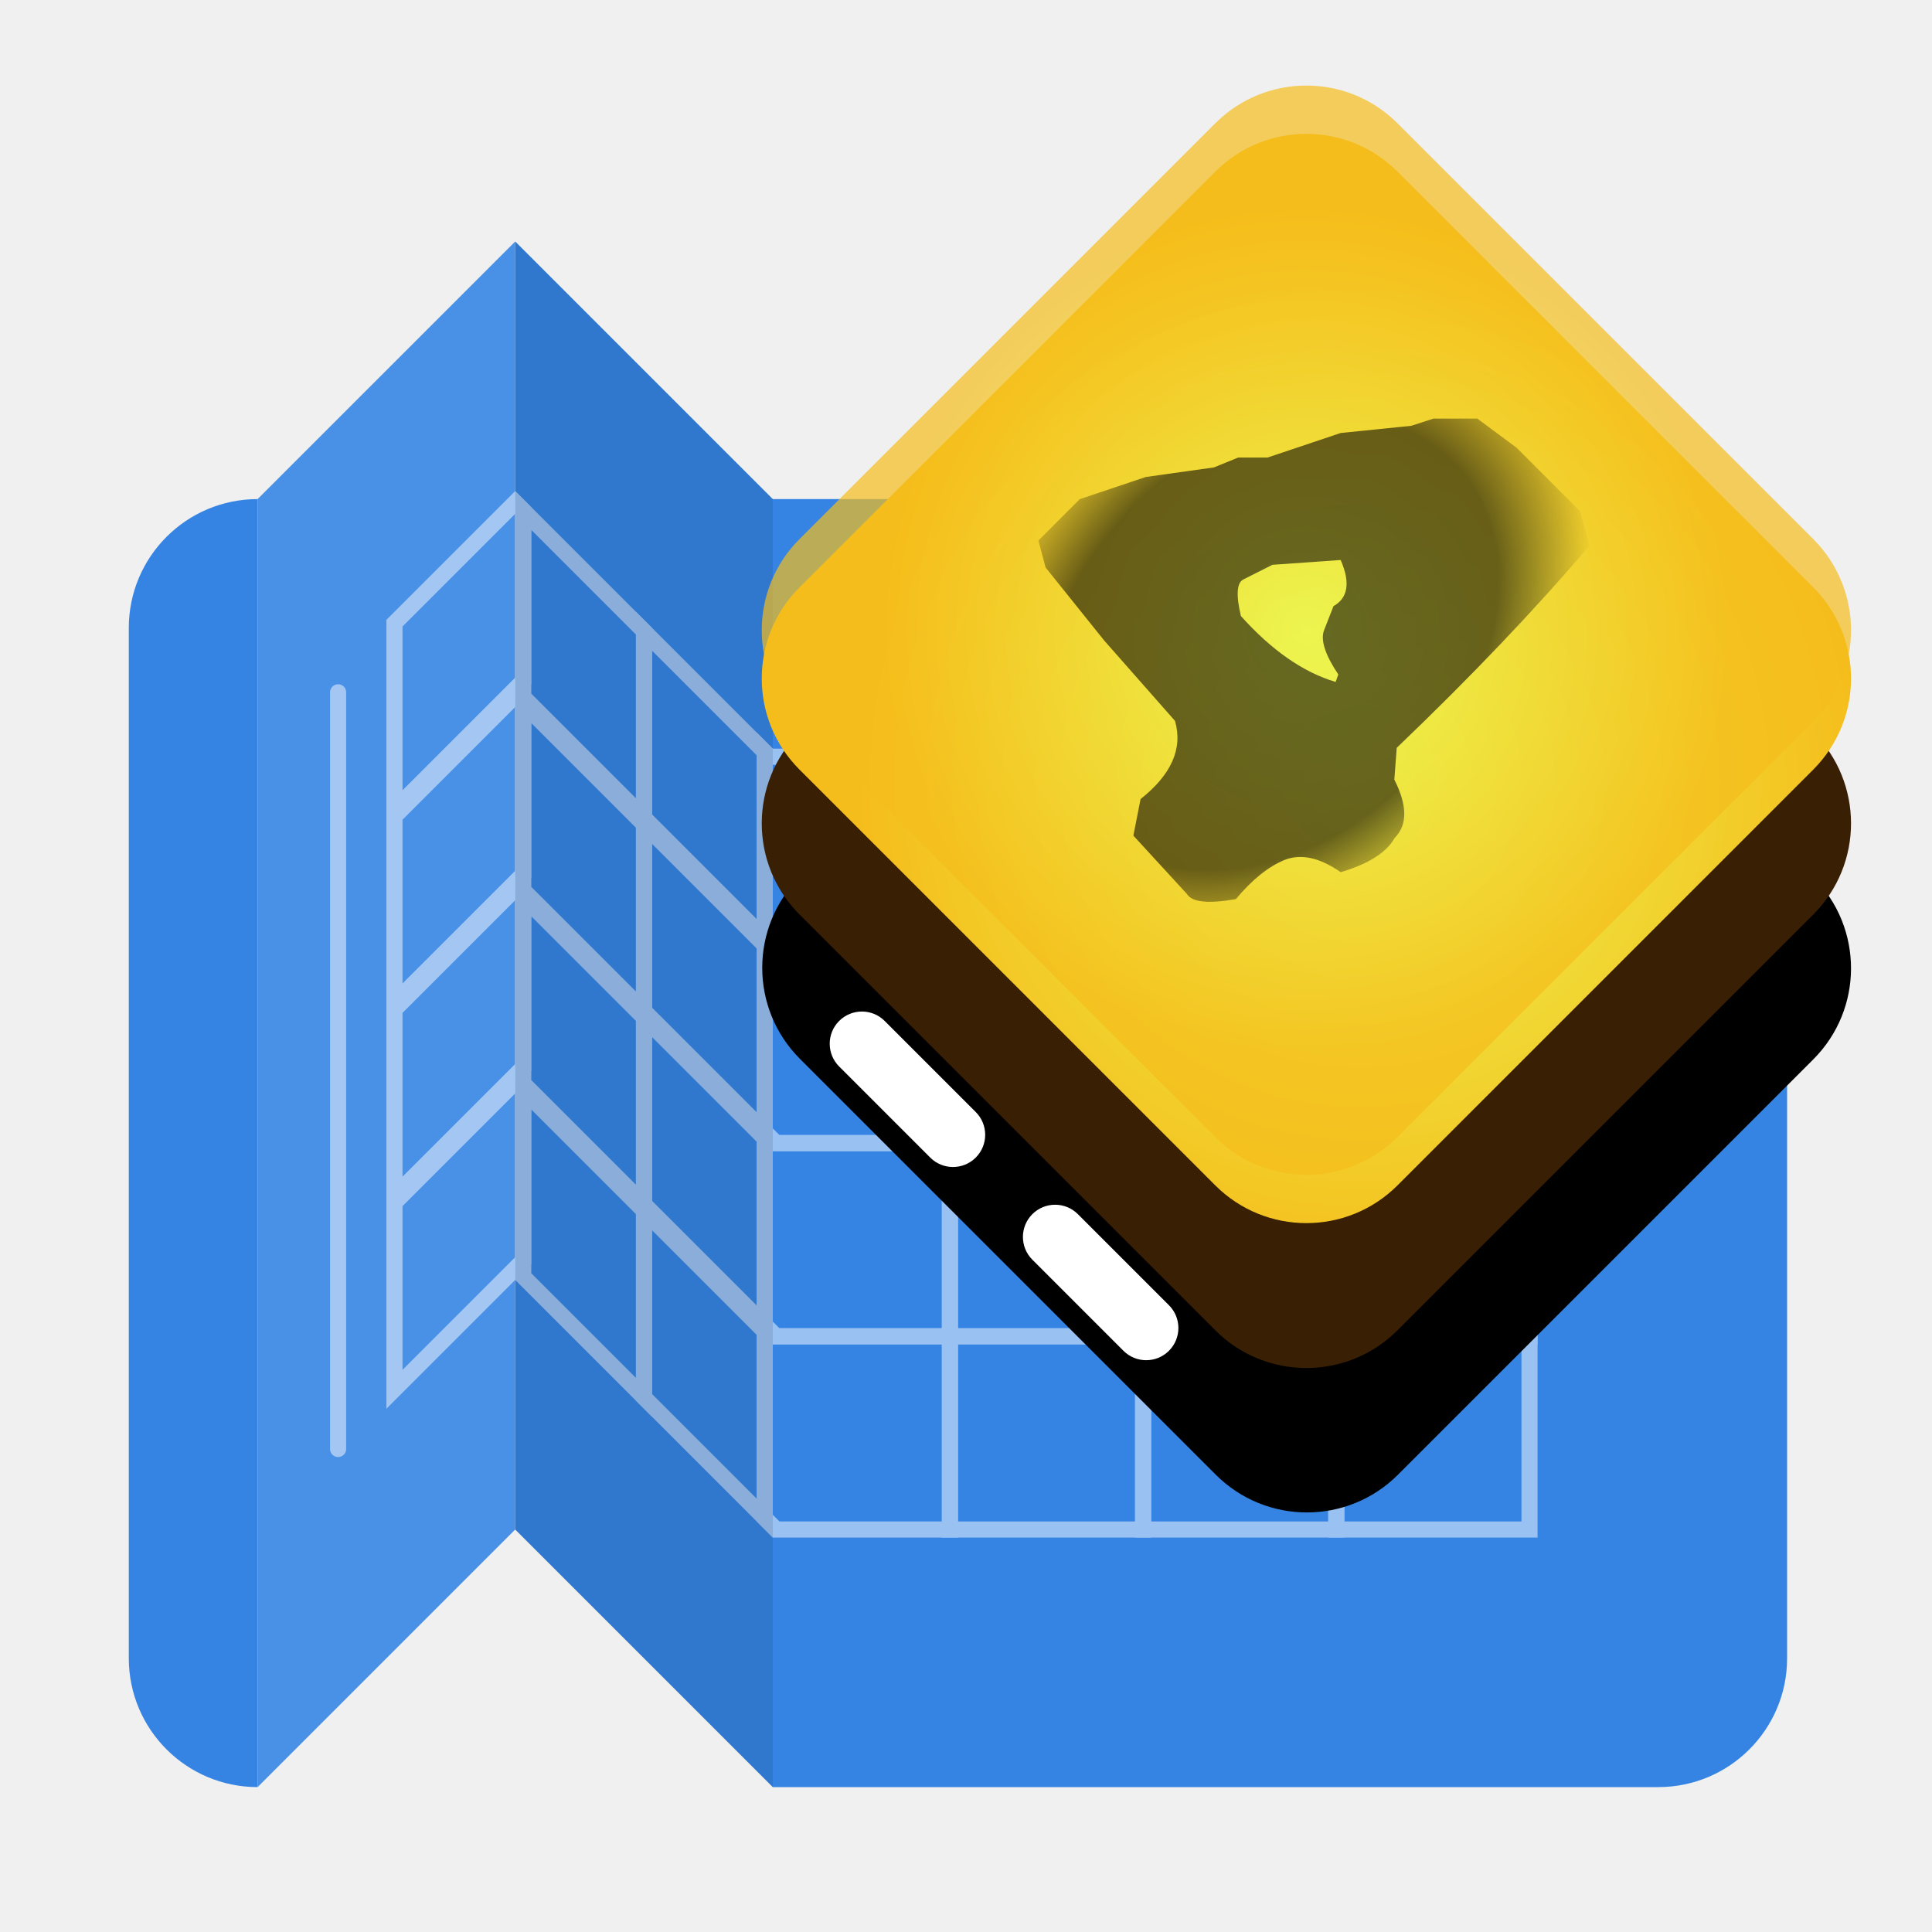
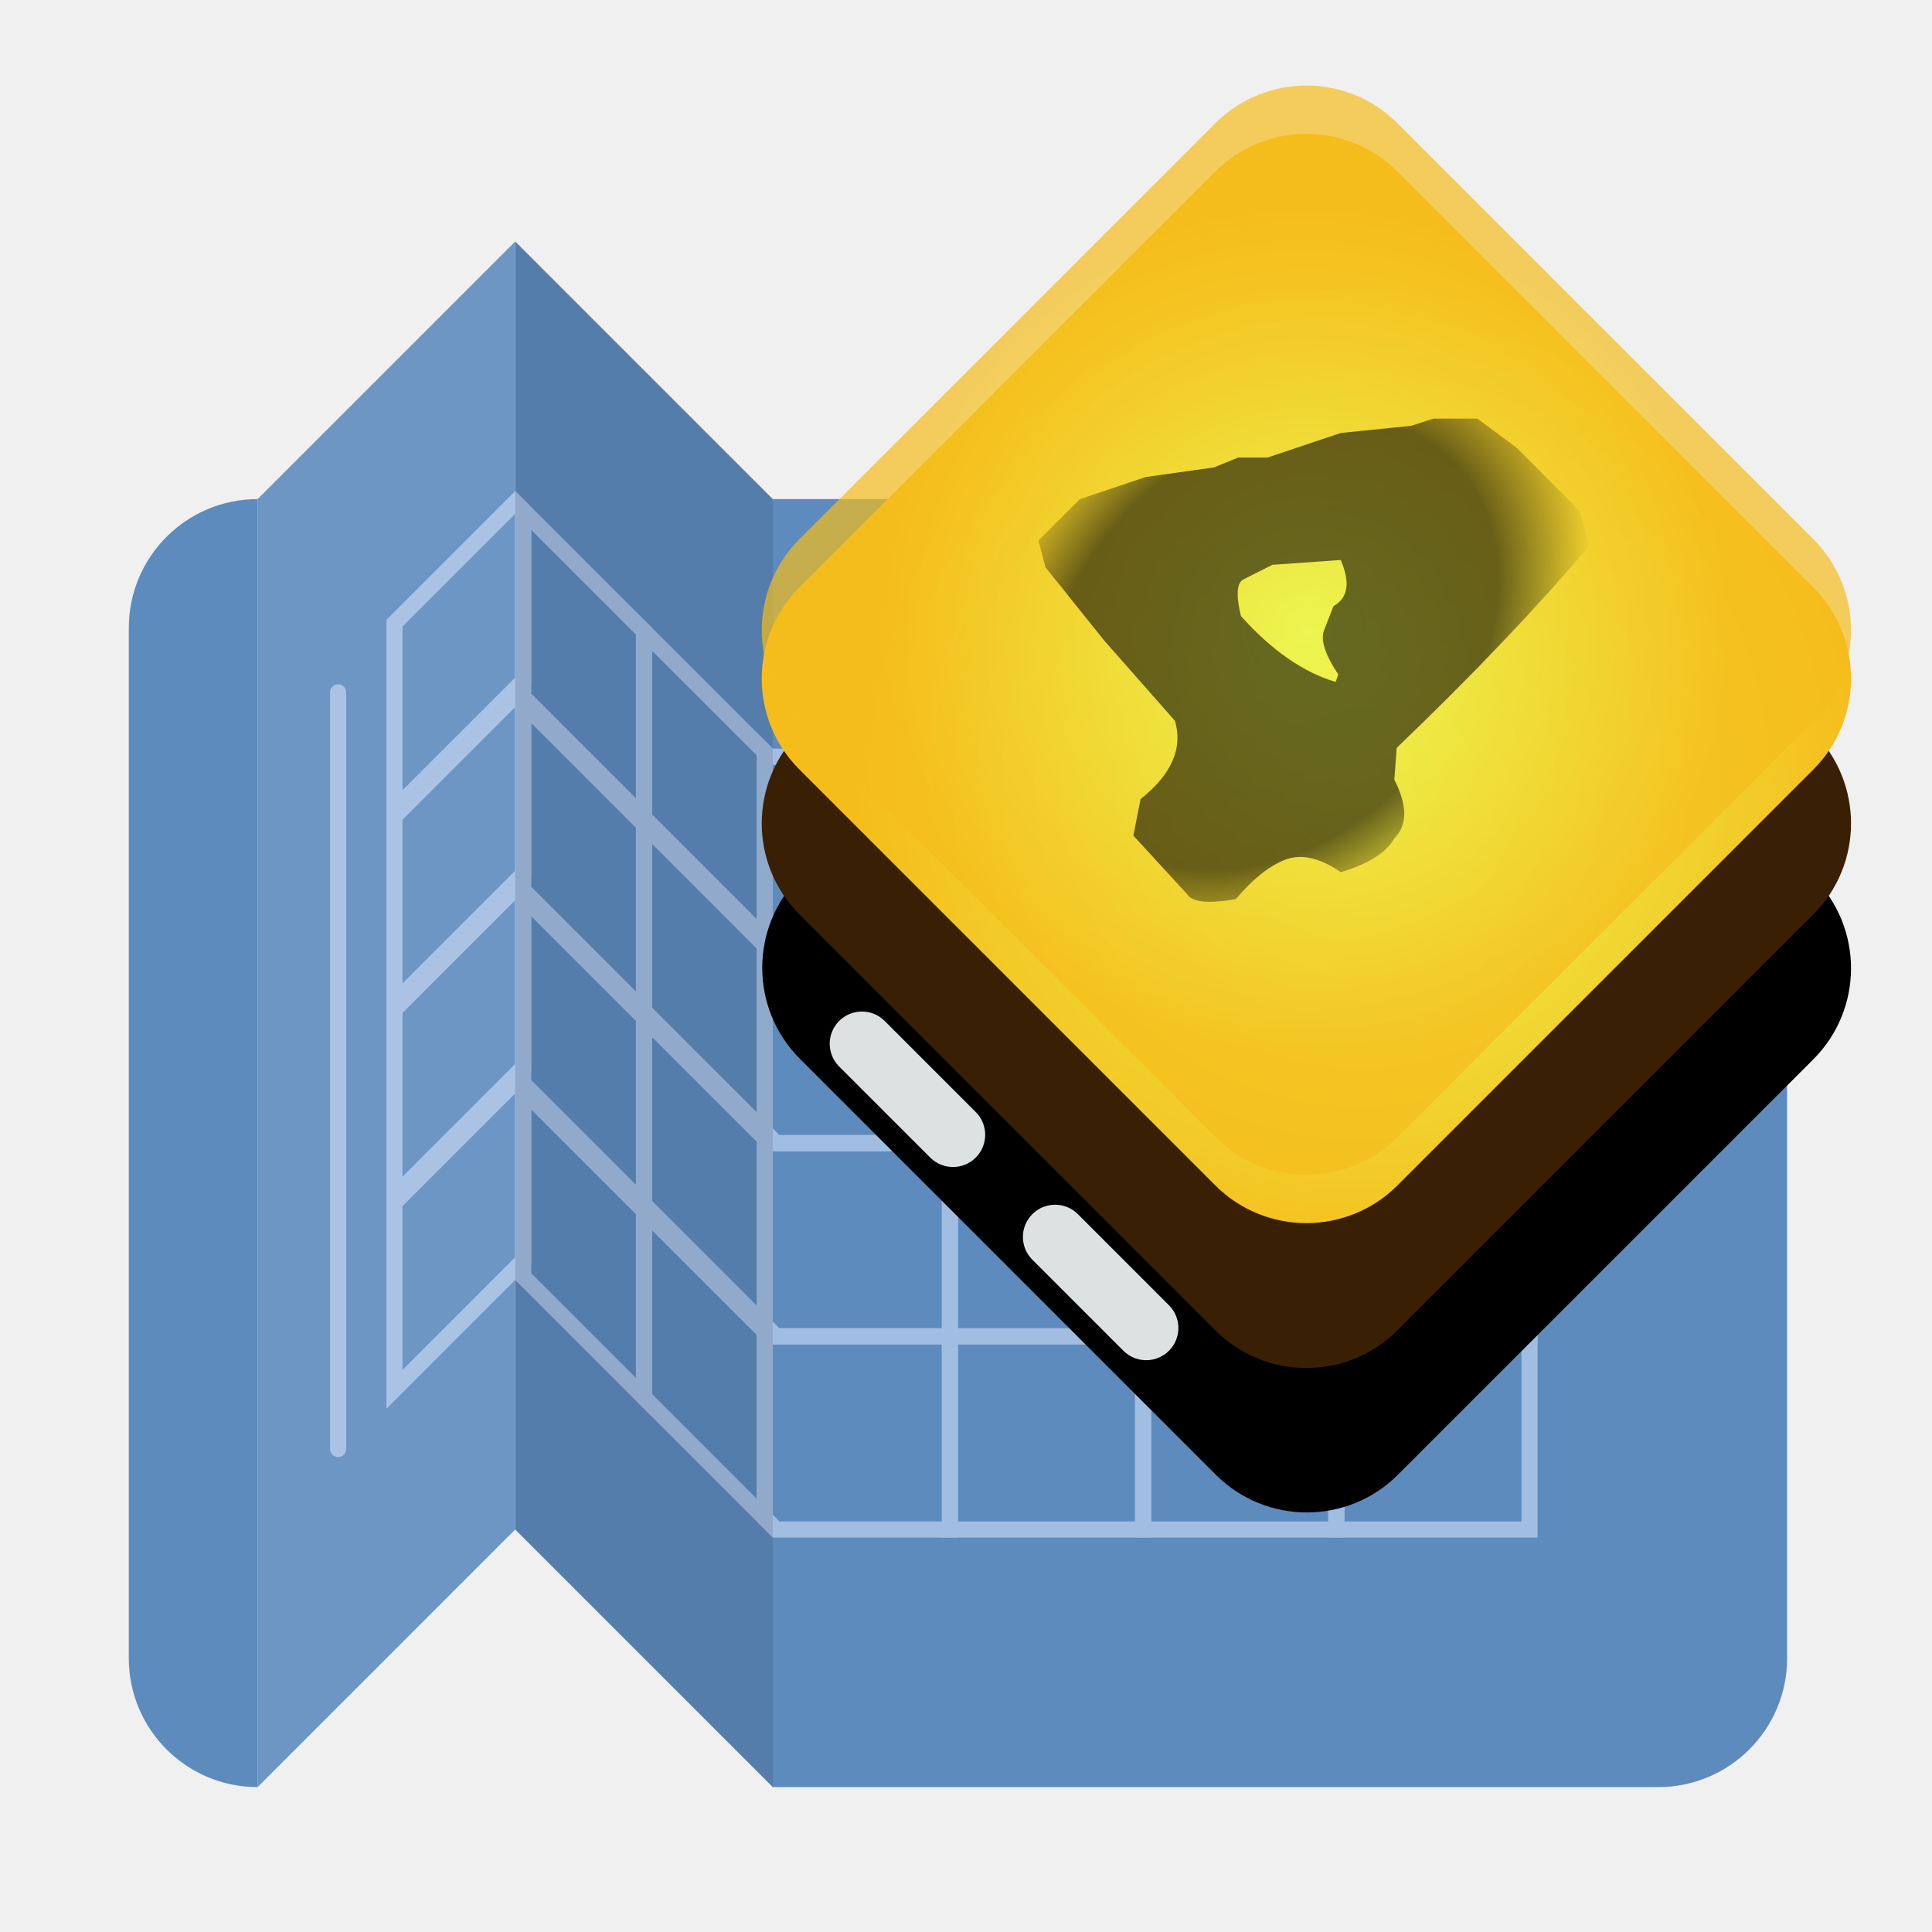
<svg xmlns="http://www.w3.org/2000/svg" width="120" height="120" viewBox="0 0 120 120" fill="none">
-   <path d="M48 31H103C107.418 31 111 34.582 111 39V103C111 107.418 107.418 111 103 111H48V31Z" fill="#3584E4" />
-   <path d="M32 15L48 31V111L32 95V15Z" fill="#3584E4" />
-   <path d="M32 15L16 31V111L32 95V15Z" fill="#3584E4" />
-   <path d="M8 39C8 34.582 11.582 31 16 31V31V111V111C11.582 111 8 107.418 8 103V39Z" fill="#3584E4" />
-   <rect x="83" y="83" width="12" height="12" stroke="#99C1F1" />
-   <rect x="83" y="71" width="12" height="12" stroke="#99C1F1" />
-   <rect x="83" y="59" width="12" height="12" stroke="#99C1F1" />
-   <rect x="83" y="47" width="12" height="12" stroke="#99C1F1" />
-   <rect x="71" y="83" width="12" height="12" stroke="#99C1F1" />
-   <rect x="71" y="71" width="12" height="12" stroke="#99C1F1" />
-   <rect x="71" y="59" width="12" height="12" stroke="#99C1F1" />
-   <rect x="71" y="47" width="12" height="12" stroke="#99C1F1" />
-   <rect x="59" y="83" width="12" height="12" stroke="#99C1F1" />
-   <rect x="59" y="71" width="12" height="12" stroke="#99C1F1" />
-   <rect x="59" y="59" width="12" height="12" stroke="#99C1F1" />
-   <rect x="59" y="47" width="12" height="12" stroke="#99C1F1" />
-   <path d="M47.646 82.854L47.793 83H48H59V95H48.207L47.5 94.293V82.707L47.646 82.854Z" stroke="#99C1F1" />
-   <path d="M40 86.793V75.207L47.5 82.707V94.293L40 86.793Z" stroke="#99C1F1" />
-   <path d="M32.5 79.293V67.707L40 75.207V86.793L32.5 79.293Z" stroke="#99C1F1" />
-   <path d="M32 67.207L32.5 67.707V78.293L24.5 86.293V74.707L32 67.207Z" stroke="#99C1F1" />
-   <path d="M47.646 70.854L47.793 71H48H59V83H48.207L47.5 82.293V70.707L47.646 70.854Z" stroke="#99C1F1" />
-   <path d="M40 74.793V63.207L47.5 70.707V82.293L40 74.793Z" stroke="#99C1F1" />
-   <path d="M32.5 67.293V55.707L40 63.207V74.793L32.5 67.293Z" stroke="#99C1F1" />
-   <path d="M32 55.207L32.5 55.707V66.293L24.5 74.293V62.707L32 55.207Z" stroke="#99C1F1" />
-   <path d="M47.646 58.854L47.793 59H48H59V71H48.207L47.5 70.293V58.707L47.646 58.854Z" stroke="#99C1F1" />
-   <path d="M40 62.793V51.207L47.5 58.707V70.293L40 62.793Z" stroke="#99C1F1" />
-   <path d="M32.5 55.293V43.707L40 51.207V62.793L32.5 55.293Z" stroke="#99C1F1" />
-   <path d="M32 43.207L32.5 43.707V54.293L24.5 62.293V50.707L32 43.207Z" stroke="#99C1F1" />
-   <path d="M47.646 46.854L47.793 47H48H59V59H48.207L47.5 58.293V46.707L47.646 46.854Z" stroke="#99C1F1" />
-   <path d="M40 50.793V39.207L47.5 46.707V58.293L40 50.793Z" stroke="#99C1F1" />
-   <path d="M32.5 43.293V31.707L40 39.207V50.793L32.5 43.293Z" stroke="#99C1F1" />
-   <path d="M32 31.207L32.5 31.707V42.293L24.5 50.293V38.707L32 31.207Z" stroke="#99C1F1" />
-   <path d="M21 90L21 43" stroke="#99C1F1" stroke-linecap="round" />
+   <path d="M48 31H103C107.418 31 111 34.582 111 39V103C111 107.418 107.418 111 103 111H48V31Z" fill="#5D8BBE" />
+   <path d="M32 15L48 31V111L32 95V15Z" fill="#5D8BBE" />
+   <path d="M32 15L16 31V111L32 95V15Z" fill="#5D8BBE" />
+   <path d="M8 39C8 34.582 11.582 31 16 31V31V111V111C11.582 111 8 107.418 8 103V39Z" fill="#5D8BBE" />
+   <rect x="83" y="83" width="12" height="12" stroke="#A1BDE2" />
+   <rect x="83" y="71" width="12" height="12" stroke="#A1BDE2" />
+   <rect x="83" y="59" width="12" height="12" stroke="#A1BDE2" />
+   <rect x="83" y="47" width="12" height="12" stroke="#A1BDE2" />
+   <rect x="71" y="83" width="12" height="12" stroke="#A1BDE2" />
+   <rect x="71" y="71" width="12" height="12" stroke="#A1BDE2" />
+   <rect x="71" y="59" width="12" height="12" stroke="#A1BDE2" />
+   <rect x="71" y="47" width="12" height="12" stroke="#A1BDE2" />
+   <rect x="59" y="83" width="12" height="12" stroke="#A1BDE2" />
+   <rect x="59" y="71" width="12" height="12" stroke="#A1BDE2" />
+   <rect x="59" y="59" width="12" height="12" stroke="#A1BDE2" />
+   <rect x="59" y="47" width="12" height="12" stroke="#A1BDE2" />
+   <path d="M47.646 82.854L47.793 83H48H59V95H48.207L47.5 94.293V82.707L47.646 82.854Z" stroke="#A1BDE2" />
+   <path d="M40 86.793V75.207L47.5 82.707V94.293L40 86.793Z" stroke="#A1BDE2" />
+   <path d="M32.5 79.293V67.707L40 75.207V86.793L32.5 79.293Z" stroke="#A1BDE2" />
+   <path d="M32 67.207L32.5 67.707V78.293L24.5 86.293V74.707L32 67.207Z" stroke="#A1BDE2" />
+   <path d="M47.646 70.854L47.793 71H48H59V83H48.207L47.5 82.293V70.707L47.646 70.854Z" stroke="#A1BDE2" />
+   <path d="M40 74.793V63.207L47.5 70.707V82.293L40 74.793Z" stroke="#A1BDE2" />
+   <path d="M32.5 67.293V55.707L40 63.207V74.793L32.5 67.293Z" stroke="#A1BDE2" />
+   <path d="M32 55.207L32.5 55.707V66.293L24.5 74.293V62.707L32 55.207Z" stroke="#A1BDE2" />
+   <path d="M47.646 58.854L47.793 59H48H59V71H48.207L47.5 70.293V58.707L47.646 58.854Z" stroke="#A1BDE2" />
+   <path d="M40 62.793V51.207L47.5 58.707V70.293L40 62.793Z" stroke="#A1BDE2" />
+   <path d="M32.5 55.293V43.707L40 51.207V62.793L32.5 55.293Z" stroke="#A1BDE2" />
+   <path d="M32 43.207L32.5 43.707V54.293L24.5 62.293V50.707L32 43.207Z" stroke="#A1BDE2" />
+   <path d="M47.646 46.854L47.793 47H48H59V59H48.207L47.5 58.293V46.707L47.646 46.854Z" stroke="#A1BDE2" />
+   <path d="M40 50.793V39.207L47.5 46.707V58.293L40 50.793Z" stroke="#A1BDE2" />
+   <path d="M32.5 43.293V31.707L40 39.207V50.793L32.5 43.293Z" stroke="#A1BDE2" />
+   <path d="M32 31.207L32.5 31.707V42.293L24.5 50.293V38.707L32 31.207Z" stroke="#A1BDE2" />
+   <path d="M21 90L21 43" stroke="#A1BDE2" stroke-linecap="round" />
  <path d="M32 15L48 31V111L32 95V15Z" fill="black" fill-opacity="0.1" />
  <path d="M32 15L16 31V111L32 95V15Z" fill="white" fill-opacity="0.1" />
  <rect x="44.03" y="60.112" width="52.484" height="52.527" rx="8" transform="rotate(-45 44.0303 60.1123)" fill="black" />
  <rect x="44" y="51.142" width="52.527" height="52.527" rx="8" transform="rotate(-45 44 51.1422)" fill="#391F04" />
  <rect x="44" y="42.142" width="52.527" height="52.527" rx="8" transform="rotate(-45 44 42.1422)" fill="url(#paint0_radial_177_502)" />
  <rect x="44" y="39.142" width="52.527" height="52.527" rx="8" transform="rotate(-45 44 39.1422)" fill="url(#paint1_radial_177_502)" fill-opacity="0.7" />
  <path d="M77.224 35.992C76.815 36.202 76.765 36.959 77.075 38.263C78.986 40.395 80.947 41.759 82.958 42.356L83.124 41.892C82.317 40.688 82.019 39.782 82.229 39.174L82.825 37.649C83.731 37.141 83.88 36.185 83.273 34.782L79.03 35.081L77.224 35.992ZM94.194 27.805L98.139 31.749L98.735 33.871C95.399 37.804 91.404 41.997 86.753 46.45L86.604 48.422C87.421 50.035 87.427 51.245 86.621 52.051C86.112 52.957 84.996 53.664 83.273 54.172C81.969 53.266 80.809 53.012 79.793 53.41C78.787 53.819 77.776 54.631 76.76 55.846C75.047 56.145 74.036 56.04 73.727 55.531L70.396 51.902L70.843 49.632C72.766 48.107 73.478 46.488 72.981 44.776L68.573 39.771L64.943 35.246L64.496 33.572L67.065 31.004L71.158 29.628L75.401 29.032L76.909 28.418H78.732L83.273 26.894L87.665 26.446L89.04 25.999H91.758L94.194 27.805Z" fill="url(#paint2_radial_177_502)" fill-opacity="0.57" />
-   <rect x="53.535" y="62" width="12" height="4" rx="2" transform="rotate(45 53.5355 62)" fill="white" />
-   <rect x="65.535" y="74" width="12" height="4" rx="2" transform="rotate(45 65.5355 74)" fill="white" />
+   <rect x="53.535" y="62" width="12" height="4" rx="2" transform="rotate(45 53.5355 62)" fill="#DDE1E2" />
+   <rect x="65.535" y="74" width="12" height="4" rx="2" transform="rotate(45 65.5355 74)" fill="#DDE1E2" />
  <defs>
    <radialGradient id="paint0_radial_177_502" cx="0" cy="0" r="1" gradientUnits="userSpaceOnUse" gradientTransform="translate(68.1424 75.2754) rotate(141.442) scale(31.197)">
      <stop stop-color="#EBFA54" />
      <stop offset="1" stop-color="#F5BD1B" />
    </radialGradient>
    <radialGradient id="paint1_radial_177_502" cx="0" cy="0" r="1" gradientUnits="userSpaceOnUse" gradientTransform="translate(70.2635 65.4057) rotate(90) scale(26.2635)">
      <stop stop-color="#EBFA54" />
      <stop offset="1" stop-color="#F5BD1B" />
    </radialGradient>
    <radialGradient id="paint2_radial_177_502" cx="0" cy="0" r="1" gradientUnits="userSpaceOnUse" gradientTransform="translate(78.9307 39.9308) rotate(135) scale(22.5 17)">
      <stop offset="0.707" />
      <stop offset="1" stop-opacity="0" />
    </radialGradient>
  </defs>
</svg>
